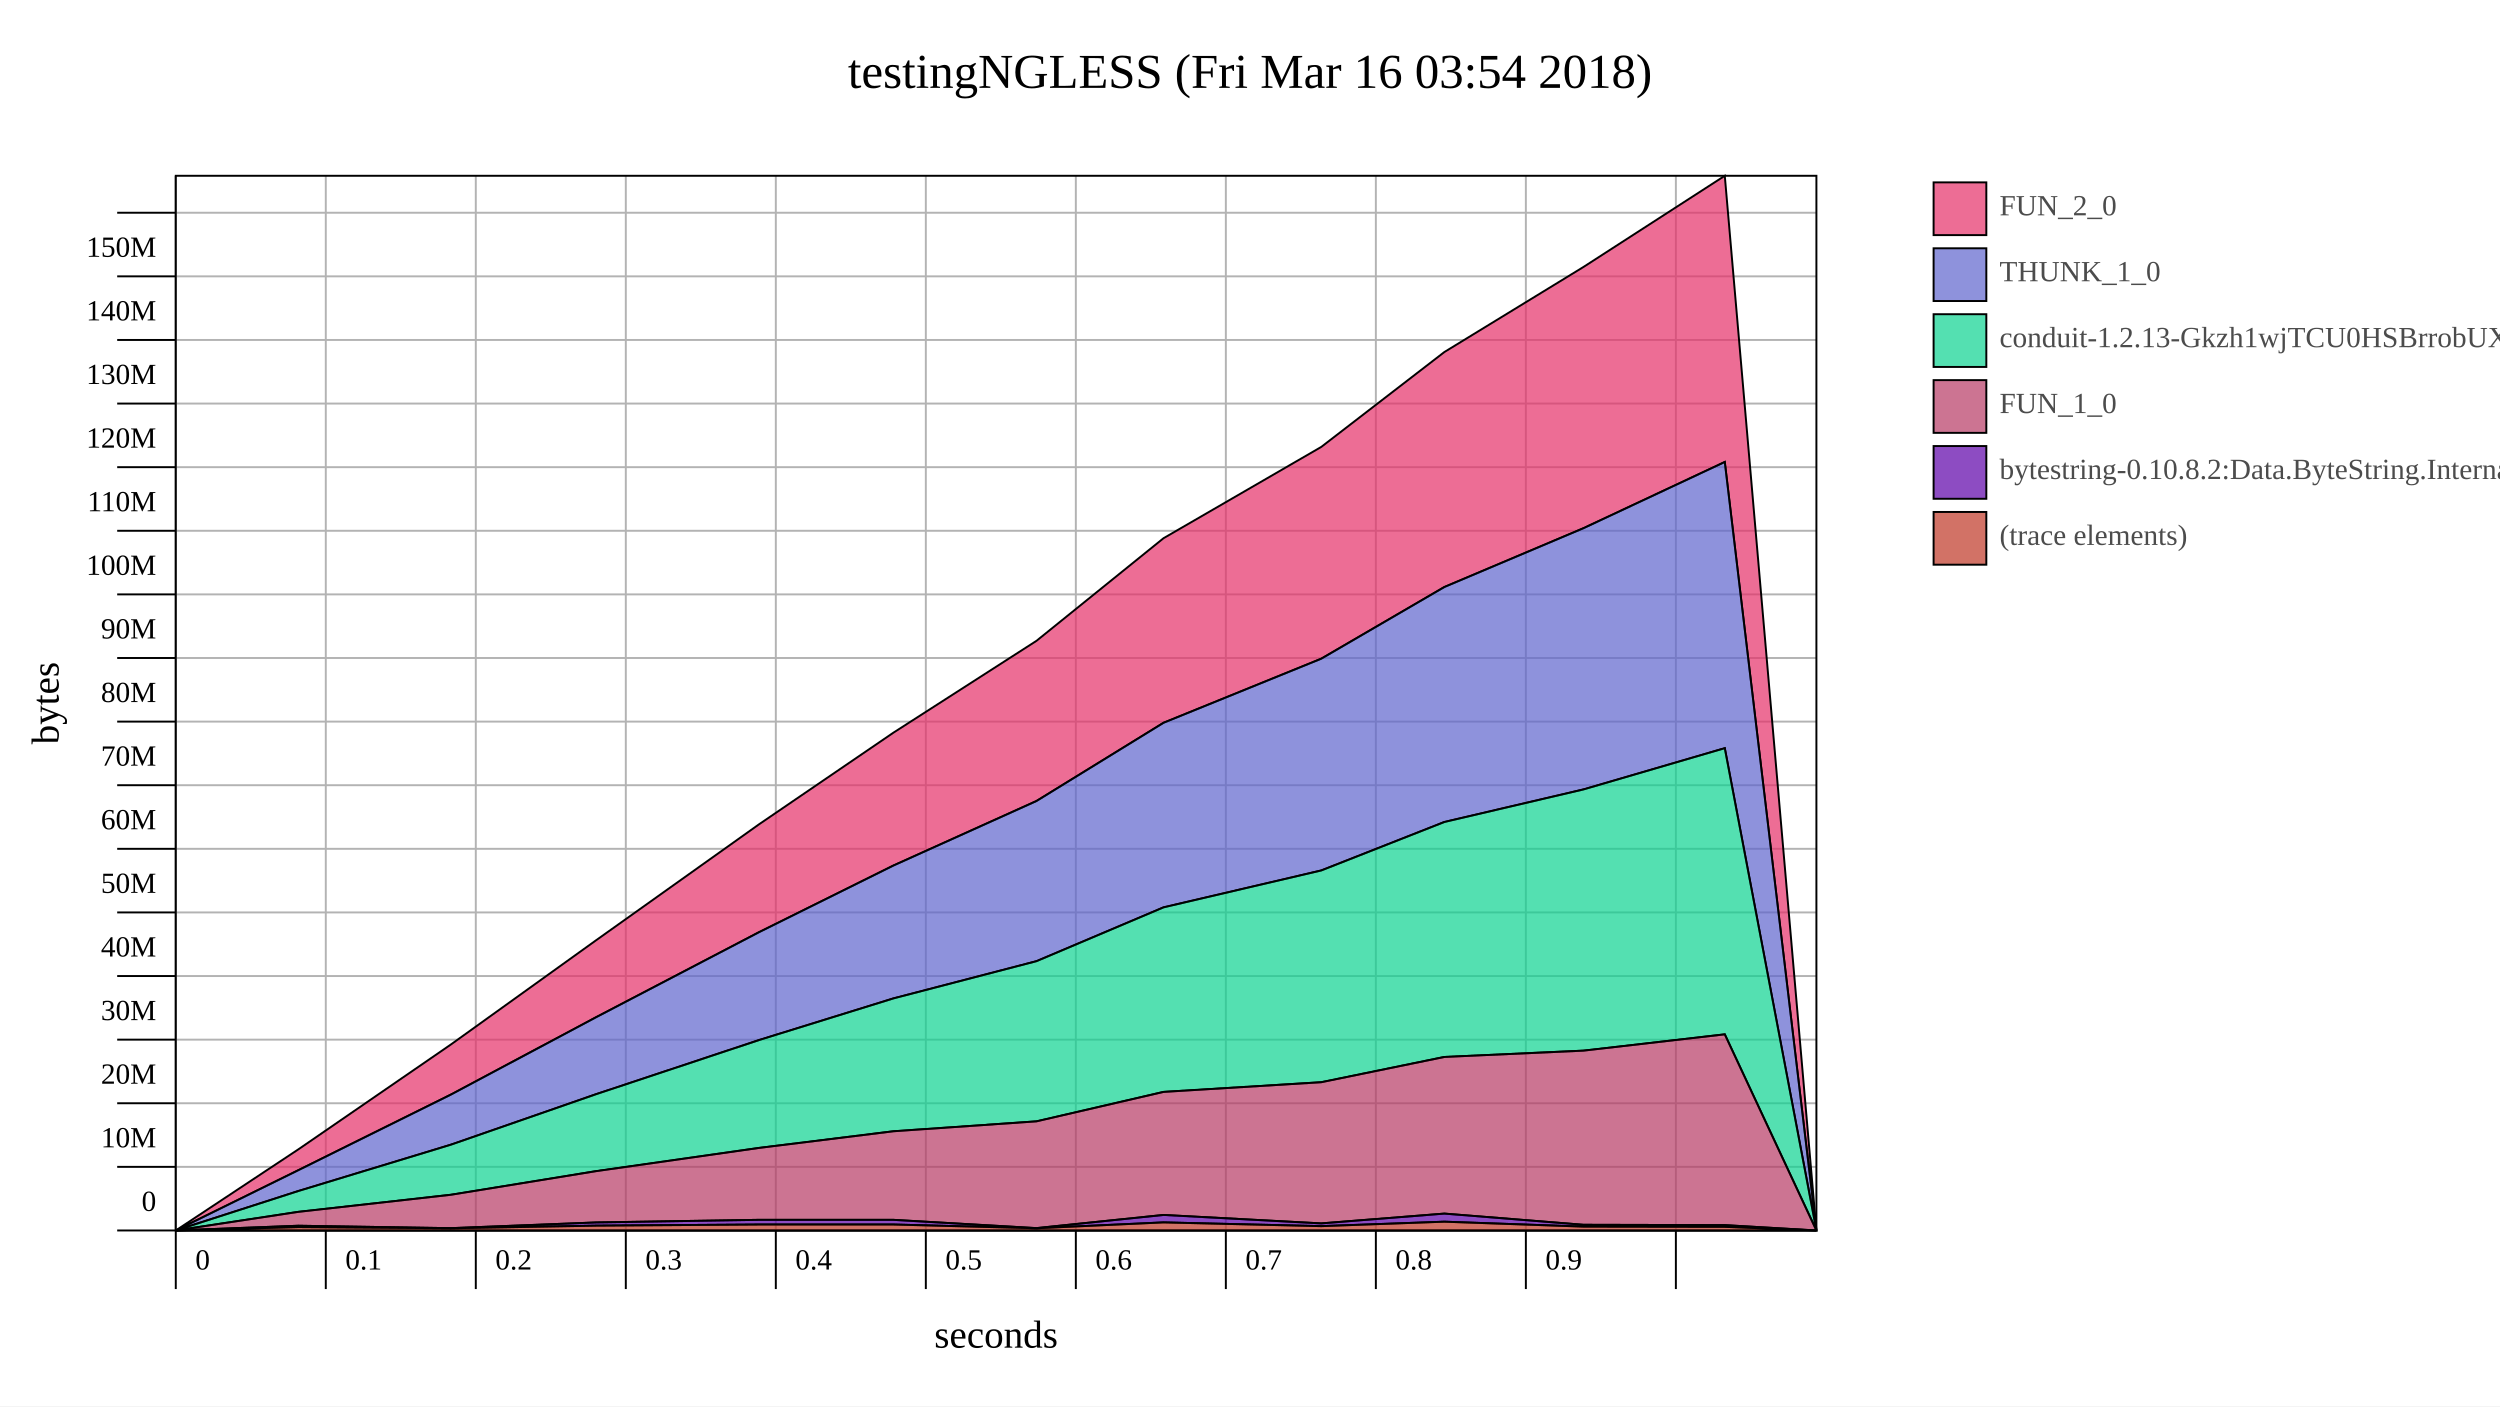
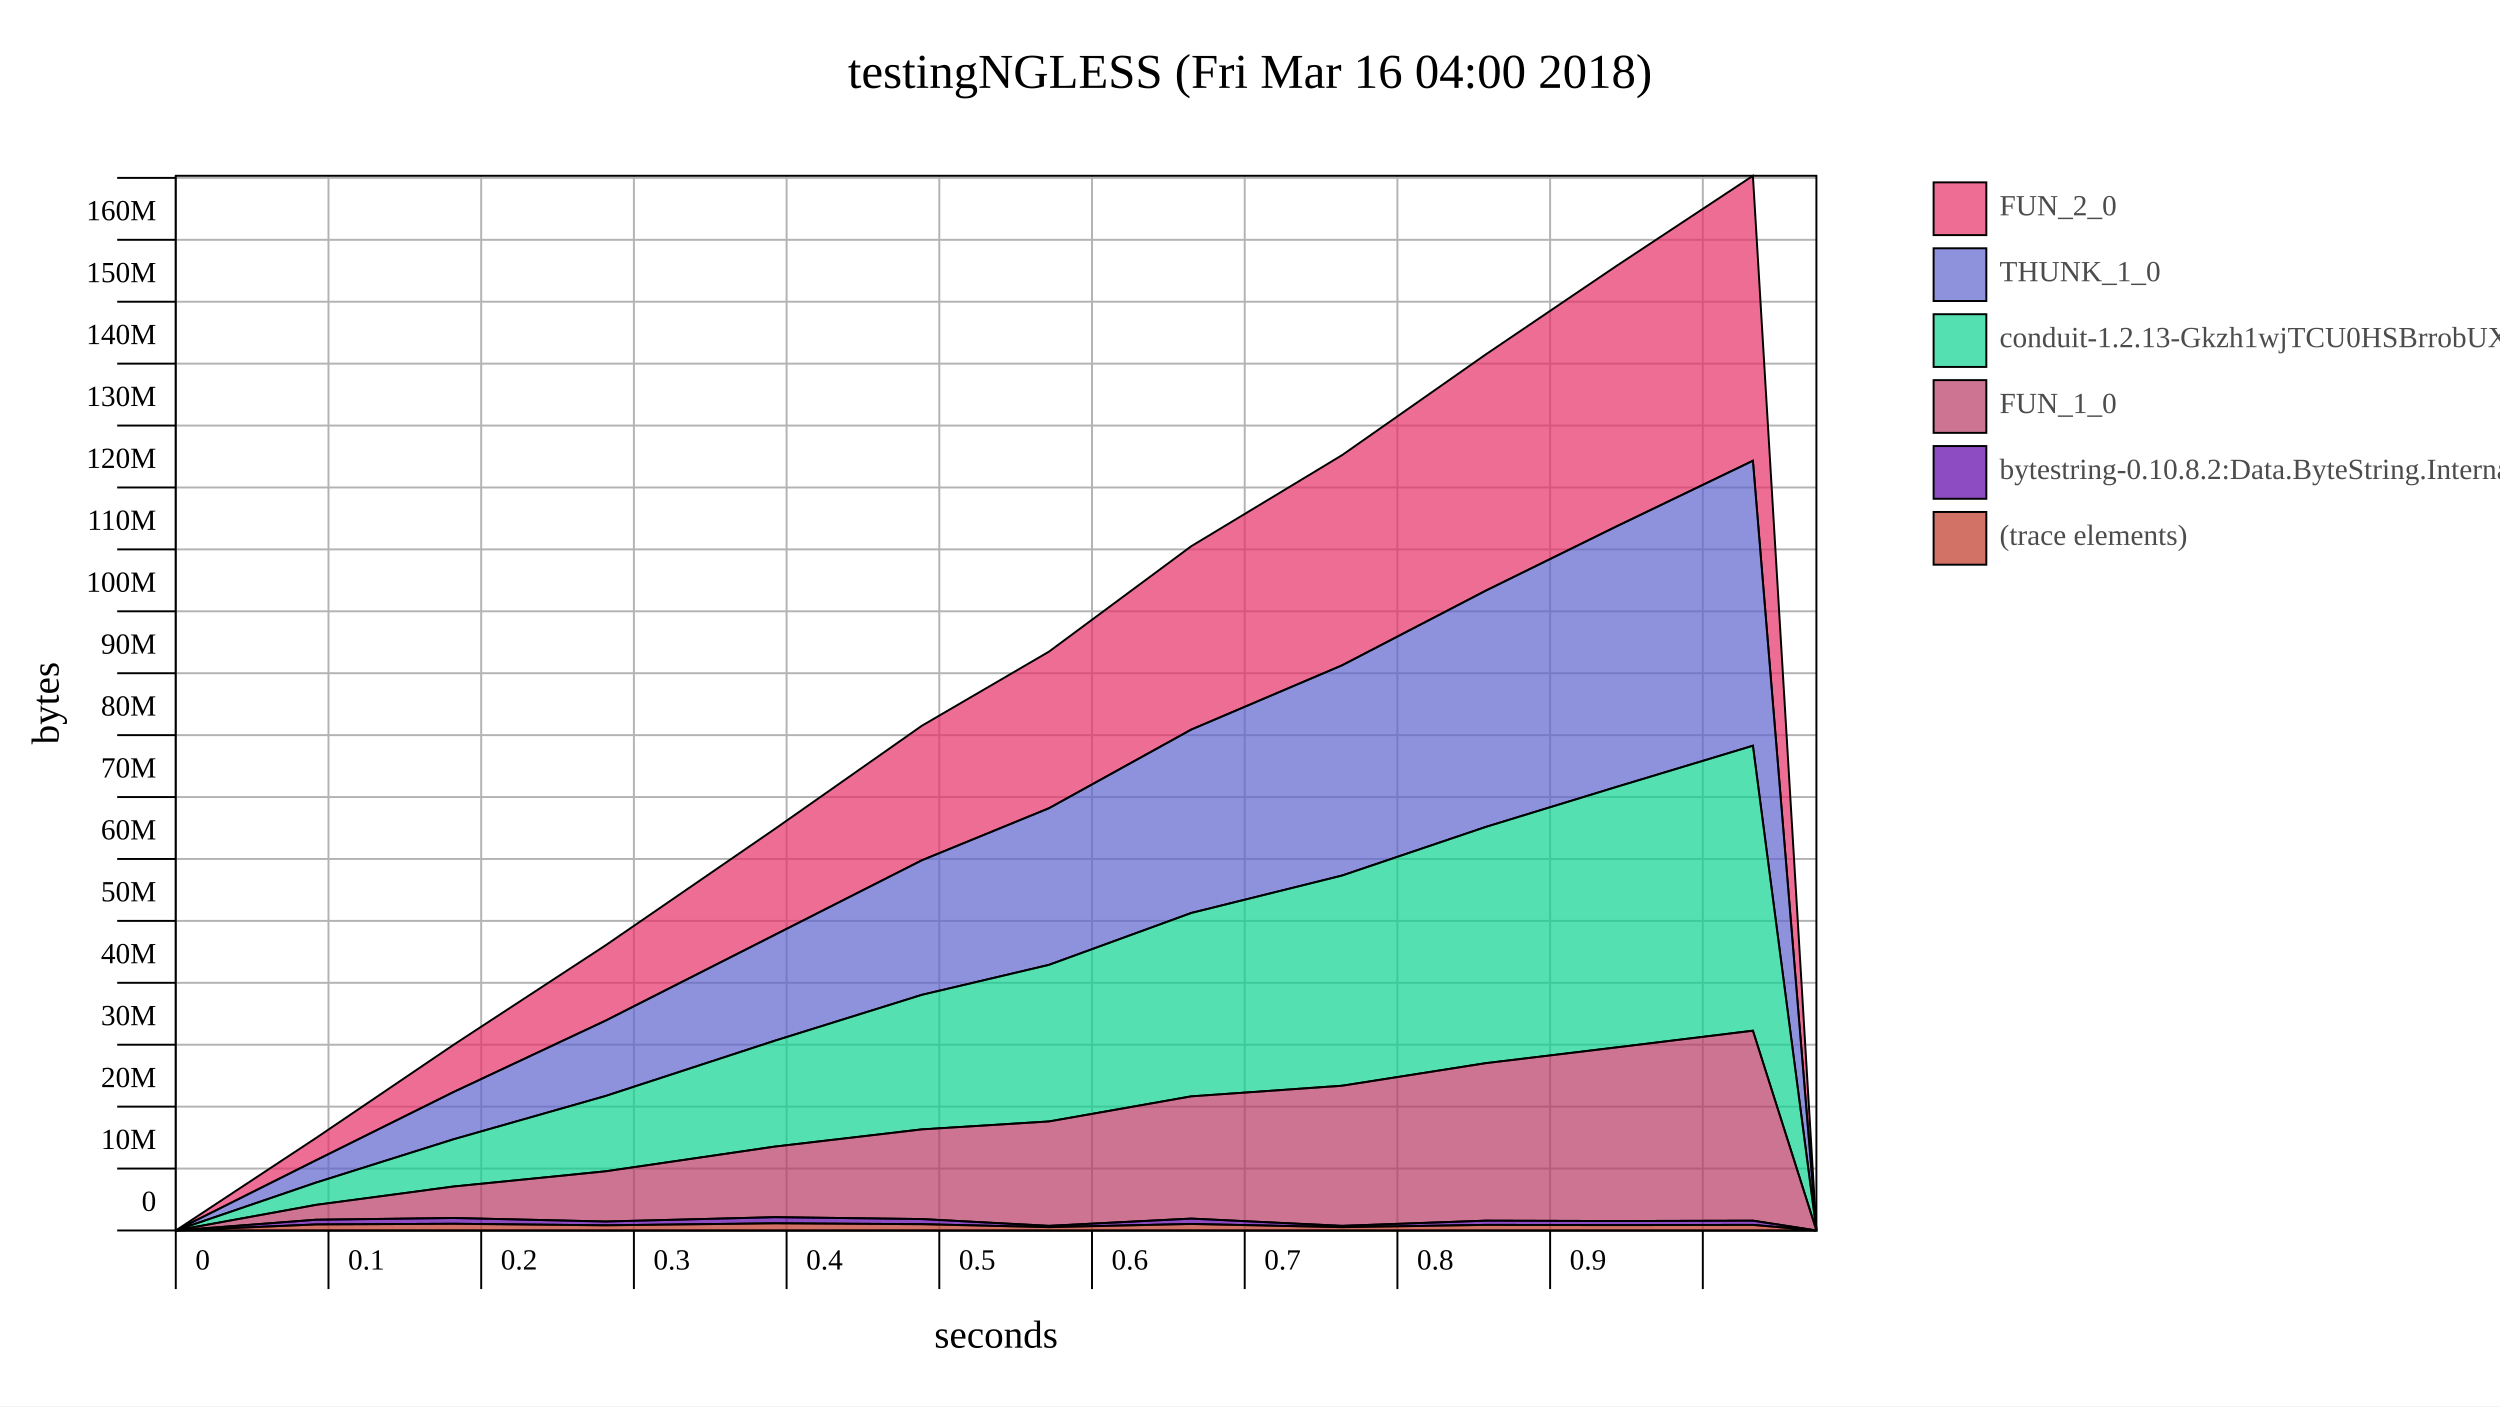
<svg xmlns="http://www.w3.org/2000/svg" version="1.0" width="1280.0" height="720.0">
  <defs>
</defs>
  <g fill="#ffffff">
    <rect x="0.0" y="0.0" width="1280.0" height="720.0" />
  </g>
  <g fill="#000000" stroke="#000000" stroke-width="1.0">
-     <text stroke="none" x="640.0" y="45.0" font-size="25.0" text-anchor="middle">testingNGLESS (Fri Mar 16 03:54 2018)</text>
+     <text stroke="none" x="640.0" y="45.0" font-size="25.0" text-anchor="middle">testingNGLESS (Fri Mar 16 04:00 2018)</text>
    <text stroke="none" transform="translate(30.0,360.0) rotate(-90.0)" font-size="20.0" text-anchor="middle">bytes</text>
    <text stroke="none" x="510.0" y="690.0" font-size="20.0" text-anchor="middle">seconds</text>
    <line x1="60.0" x2="930.0" y1="630.0" y2="630.0" />
    <text stroke="none" x="80.0" y="620.0" font-size="15.0" text-anchor="end">0</text>
-     <line x1="60.0" x2="930.0" y1="597.433" y2="597.433" />
-     <text stroke="none" x="80.0" y="587.433" font-size="15.0" text-anchor="end">10M</text>
-     <line x1="60.0" x2="930.0" y1="564.865" y2="564.865" />
-     <text stroke="none" x="80.0" y="554.865" font-size="15.0" text-anchor="end">20M</text>
-     <line x1="60.0" x2="930.0" y1="532.298" y2="532.298" />
-     <text stroke="none" x="80.0" y="522.298" font-size="15.0" text-anchor="end">30M</text>
-     <line x1="60.0" x2="930.0" y1="499.731" y2="499.731" />
-     <text stroke="none" x="80.0" y="489.731" font-size="15.0" text-anchor="end">40M</text>
-     <line x1="60.0" x2="930.0" y1="467.163" y2="467.163" />
-     <text stroke="none" x="80.0" y="457.163" font-size="15.0" text-anchor="end">50M</text>
-     <line x1="60.0" x2="930.0" y1="434.596" y2="434.596" />
-     <text stroke="none" x="80.0" y="424.596" font-size="15.0" text-anchor="end">60M</text>
-     <line x1="60.0" x2="930.0" y1="402.029" y2="402.029" />
-     <text stroke="none" x="80.0" y="392.029" font-size="15.0" text-anchor="end">70M</text>
-     <line x1="60.0" x2="930.0" y1="369.462" y2="369.462" />
-     <text stroke="none" x="80.0" y="359.462" font-size="15.0" text-anchor="end">80M</text>
-     <line x1="60.0" x2="930.0" y1="336.894" y2="336.894" />
-     <text stroke="none" x="80.0" y="326.894" font-size="15.0" text-anchor="end">90M</text>
-     <line x1="60.0" x2="930.0" y1="304.327" y2="304.327" />
-     <text stroke="none" x="80.0" y="294.327" font-size="15.0" text-anchor="end">100M</text>
-     <line x1="60.0" x2="930.0" y1="271.76" y2="271.76" />
-     <text stroke="none" x="80.0" y="261.76" font-size="15.0" text-anchor="end">110M</text>
-     <line x1="60.0" x2="930.0" y1="239.192" y2="239.192" />
-     <text stroke="none" x="80.0" y="229.192" font-size="15.0" text-anchor="end">120M</text>
-     <line x1="60.0" x2="930.0" y1="206.625" y2="206.625" />
-     <text stroke="none" x="80.0" y="196.625" font-size="15.0" text-anchor="end">130M</text>
-     <line x1="60.0" x2="930.0" y1="174.058" y2="174.058" />
-     <text stroke="none" x="80.0" y="164.058" font-size="15.0" text-anchor="end">140M</text>
-     <line x1="60.0" x2="930.0" y1="141.49" y2="141.49" />
-     <text stroke="none" x="80.0" y="131.49" font-size="15.0" text-anchor="end">150M</text>
-     <line x1="60.0" x2="930.0" y1="108.923" y2="108.923" />
+     <line x1="60.0" x2="930.0" y1="598.299" y2="598.299" />
+     <text stroke="none" x="80.0" y="588.299" font-size="15.0" text-anchor="end">10M</text>
+     <line x1="60.0" x2="930.0" y1="566.598" y2="566.598" />
+     <text stroke="none" x="80.0" y="556.598" font-size="15.0" text-anchor="end">20M</text>
+     <line x1="60.0" x2="930.0" y1="534.896" y2="534.896" />
+     <text stroke="none" x="80.0" y="524.896" font-size="15.0" text-anchor="end">30M</text>
+     <line x1="60.0" x2="930.0" y1="503.195" y2="503.195" />
+     <text stroke="none" x="80.0" y="493.195" font-size="15.0" text-anchor="end">40M</text>
+     <line x1="60.0" x2="930.0" y1="471.494" y2="471.494" />
+     <text stroke="none" x="80.0" y="461.494" font-size="15.0" text-anchor="end">50M</text>
+     <line x1="60.0" x2="930.0" y1="439.793" y2="439.793" />
+     <text stroke="none" x="80.0" y="429.793" font-size="15.0" text-anchor="end">60M</text>
+     <line x1="60.0" x2="930.0" y1="408.092" y2="408.092" />
+     <text stroke="none" x="80.0" y="398.092" font-size="15.0" text-anchor="end">70M</text>
+     <line x1="60.0" x2="930.0" y1="376.391" y2="376.391" />
+     <text stroke="none" x="80.0" y="366.391" font-size="15.0" text-anchor="end">80M</text>
+     <line x1="60.0" x2="930.0" y1="344.69" y2="344.69" />
+     <text stroke="none" x="80.0" y="334.69" font-size="15.0" text-anchor="end">90M</text>
+     <line x1="60.0" x2="930.0" y1="312.988" y2="312.988" />
+     <text stroke="none" x="80.0" y="302.988" font-size="15.0" text-anchor="end">100M</text>
+     <line x1="60.0" x2="930.0" y1="281.287" y2="281.287" />
+     <text stroke="none" x="80.0" y="271.287" font-size="15.0" text-anchor="end">110M</text>
+     <line x1="60.0" x2="930.0" y1="249.586" y2="249.586" />
+     <text stroke="none" x="80.0" y="239.586" font-size="15.0" text-anchor="end">120M</text>
+     <line x1="60.0" x2="930.0" y1="217.885" y2="217.885" />
+     <text stroke="none" x="80.0" y="207.885" font-size="15.0" text-anchor="end">130M</text>
+     <line x1="60.0" x2="930.0" y1="186.184" y2="186.184" />
+     <text stroke="none" x="80.0" y="176.184" font-size="15.0" text-anchor="end">140M</text>
+     <line x1="60.0" x2="930.0" y1="154.483" y2="154.483" />
+     <text stroke="none" x="80.0" y="144.483" font-size="15.0" text-anchor="end">150M</text>
+     <line x1="60.0" x2="930.0" y1="122.782" y2="122.782" />
+     <text stroke="none" x="80.0" y="112.782" font-size="15.0" text-anchor="end">160M</text>
+     <line x1="60.0" x2="930.0" y1="91.08" y2="91.08" />
    <line x1="90.0" x2="90.0" y1="660.0" y2="90.0" />
    <text stroke="none" x="100.0" y="650.0" font-size="15.0" text-anchor="start">0</text>
-     <line x1="166.805" x2="166.805" y1="660.0" y2="90.0" />
-     <text stroke="none" x="176.805" y="650.0" font-size="15.0" text-anchor="start">0.1</text>
-     <line x1="243.609" x2="243.609" y1="660.0" y2="90.0" />
-     <text stroke="none" x="253.609" y="650.0" font-size="15.0" text-anchor="start">0.2</text>
-     <line x1="320.414" x2="320.414" y1="660.0" y2="90.0" />
-     <text stroke="none" x="330.414" y="650.0" font-size="15.0" text-anchor="start">0.3</text>
-     <line x1="397.218" x2="397.218" y1="660.0" y2="90.0" />
-     <text stroke="none" x="407.218" y="650.0" font-size="15.0" text-anchor="start">0.4</text>
-     <line x1="474.023" x2="474.023" y1="660.0" y2="90.0" />
-     <text stroke="none" x="484.023" y="650.0" font-size="15.0" text-anchor="start">0.5</text>
-     <line x1="550.827" x2="550.827" y1="660.0" y2="90.0" />
-     <text stroke="none" x="560.827" y="650.0" font-size="15.0" text-anchor="start">0.6</text>
-     <line x1="627.632" x2="627.632" y1="660.0" y2="90.0" />
-     <text stroke="none" x="637.632" y="650.0" font-size="15.0" text-anchor="start">0.7</text>
-     <line x1="704.437" x2="704.437" y1="660.0" y2="90.0" />
-     <text stroke="none" x="714.437" y="650.0" font-size="15.0" text-anchor="start">0.8</text>
-     <line x1="781.241" x2="781.241" y1="660.0" y2="90.0" />
-     <text stroke="none" x="791.241" y="650.0" font-size="15.0" text-anchor="start">0.9</text>
-     <line x1="858.046" x2="858.046" y1="660.0" y2="90.0" />
+     <line x1="168.184" x2="168.184" y1="660.0" y2="90.0" />
+     <text stroke="none" x="178.184" y="650.0" font-size="15.0" text-anchor="start">0.1</text>
+     <line x1="246.369" x2="246.369" y1="660.0" y2="90.0" />
+     <text stroke="none" x="256.369" y="650.0" font-size="15.0" text-anchor="start">0.2</text>
+     <line x1="324.553" x2="324.553" y1="660.0" y2="90.0" />
+     <text stroke="none" x="334.553" y="650.0" font-size="15.0" text-anchor="start">0.3</text>
+     <line x1="402.738" x2="402.738" y1="660.0" y2="90.0" />
+     <text stroke="none" x="412.738" y="650.0" font-size="15.0" text-anchor="start">0.4</text>
+     <line x1="480.922" x2="480.922" y1="660.0" y2="90.0" />
+     <text stroke="none" x="490.922" y="650.0" font-size="15.0" text-anchor="start">0.5</text>
+     <line x1="559.106" x2="559.106" y1="660.0" y2="90.0" />
+     <text stroke="none" x="569.106" y="650.0" font-size="15.0" text-anchor="start">0.6</text>
+     <line x1="637.291" x2="637.291" y1="660.0" y2="90.0" />
+     <text stroke="none" x="647.291" y="650.0" font-size="15.0" text-anchor="start">0.7</text>
+     <line x1="715.475" x2="715.475" y1="660.0" y2="90.0" />
+     <text stroke="none" x="725.475" y="650.0" font-size="15.0" text-anchor="start">0.8</text>
+     <line x1="793.66" x2="793.66" y1="660.0" y2="90.0" />
+     <text stroke="none" x="803.66" y="650.0" font-size="15.0" text-anchor="start">0.9</text>
+     <line x1="871.844" x2="871.844" y1="660.0" y2="90.0" />
    <g fill-opacity="0.7">
      <g fill="#ffffff">
        <rect x="90.0" y="90.0" width="840.0" height="540.0" />
      </g>
      <g fill="#e63068">
-         <path d="M 90.0,630.0 L 152.74,599.141 L 230.836,560.437 L 305.229,520.803 L 388.592,477.292 L 457.425,443.157 L 530.672,410.116 L 595.728,370.065 L 676.477,337.255 L 739.526,300.546 L 810.751,270.43 L 883.087,236.532 L 930.0,630.0 L 930.0,630.0 L 883.087,90.0 L 810.751,136.675 L 739.526,180.234 L 676.477,228.828 L 595.728,275.565 L 530.672,328.106 L 457.425,375.127 L 388.592,422.065 L 305.229,481.393 L 230.836,534.791 L 152.74,588.478 L 90.0,630.0 L 90.0,630.0 Z" />
+         <path d="M 90.0,630.0 L 161.832,594.05 L 232.339,559.06 L 310.036,522.577 L 396.854,478.556 L 472.013,440.458 L 537.063,413.82 L 609.94,373.54 L 687.087,340.674 L 760.809,302.381 L 827.736,269.479 L 897.486,235.91 L 930.0,630.0 L 930.0,630.0 L 897.486,90.0 L 827.736,136.084 L 760.809,181.401 L 687.087,233.056 L 609.94,279.642 L 537.063,333.634 L 472.013,371.565 L 396.854,424.315 L 310.036,484.009 L 232.339,534.851 L 161.832,582.629 L 90.0,630.0 L 90.0,630.0 Z" />
      </g>
      <g fill="#5e65cd">
-         <path d="M 90.0,630.0 L 152.74,609.805 L 230.836,586.082 L 305.229,560.212 L 388.592,532.518 L 457.425,511.185 L 530.672,492.123 L 595.728,464.563 L 676.477,445.678 L 739.526,420.854 L 810.751,404.182 L 883.087,383.06 L 930.0,630.0 L 930.0,630.0 L 883.087,236.532 L 810.751,270.43 L 739.526,300.546 L 676.477,337.255 L 595.728,370.065 L 530.672,410.116 L 457.425,443.157 L 388.592,477.292 L 305.229,520.803 L 230.836,560.437 L 152.74,599.141 L 90.0,630.0 L 90.0,630.0 Z" />
+         <path d="M 90.0,630.0 L 161.832,605.471 L 232.339,583.269 L 310.036,561.145 L 396.854,532.797 L 472.013,509.349 L 537.063,494.003 L 609.94,467.436 L 687.087,448.288 L 760.809,423.357 L 827.736,402.87 L 897.486,381.815 L 930.0,630.0 L 930.0,630.0 L 897.486,235.91 L 827.736,269.479 L 760.809,302.381 L 687.087,340.674 L 609.94,373.54 L 537.063,413.82 L 472.013,440.458 L 396.854,478.556 L 310.036,522.577 L 232.339,559.06 L 161.832,594.05 L 90.0,630.0 L 90.0,630.0 Z" />
      </g>
      <g fill="#0cd390">
-         <path d="M 90.0,630.0 L 152.74,620.467 L 230.836,611.725 L 305.229,599.619 L 388.592,587.741 L 457.425,579.21 L 530.672,574.128 L 595.728,559.057 L 676.477,554.098 L 739.526,541.158 L 810.751,537.928 L 883.087,529.582 L 930.0,630.0 L 930.0,630.0 L 883.087,383.06 L 810.751,404.182 L 739.526,420.854 L 676.477,445.678 L 595.728,464.563 L 530.672,492.123 L 457.425,511.185 L 388.592,532.518 L 305.229,560.212 L 230.836,586.082 L 152.74,609.805 L 90.0,630.0 L 90.0,630.0 Z" />
+         <path d="M 90.0,630.0 L 161.832,616.89 L 232.339,607.477 L 310.036,599.711 L 396.854,587.034 L 472.013,578.237 L 537.063,574.183 L 609.94,561.328 L 687.087,555.899 L 760.809,544.329 L 827.736,536.256 L 897.486,527.715 L 930.0,630.0 L 930.0,630.0 L 897.486,381.815 L 827.736,402.87 L 760.809,423.357 L 687.087,448.288 L 609.94,467.436 L 537.063,494.003 L 472.013,509.349 L 396.854,532.797 L 310.036,561.145 L 232.339,583.269 L 161.832,605.471 L 90.0,630.0 L 90.0,630.0 Z" />
      </g>
      <g fill="#b73964">
-         <path d="M 90.0,630.0 L 152.74,627.576 L 230.836,628.822 L 305.229,625.891 L 388.592,624.557 L 457.425,624.561 L 530.672,628.798 L 595.728,622.053 L 676.477,626.378 L 739.526,621.362 L 810.751,627.093 L 883.087,627.264 L 930.0,630.0 L 930.0,630.0 L 883.087,529.582 L 810.751,537.928 L 739.526,541.158 L 676.477,554.098 L 595.728,559.057 L 530.672,574.128 L 457.425,579.21 L 388.592,587.741 L 305.229,599.619 L 230.836,611.725 L 152.74,620.467 L 90.0,630.0 L 90.0,630.0 Z" />
+         <path d="M 90.0,630.0 L 161.832,624.504 L 232.339,623.616 L 310.036,625.422 L 396.854,623.193 L 472.013,624.163 L 537.063,627.637 L 609.94,623.923 L 687.087,627.64 L 760.809,624.978 L 827.736,625.18 L 897.486,624.983 L 930.0,630.0 L 930.0,630.0 L 897.486,527.715 L 827.736,536.256 L 760.809,544.329 L 687.087,555.899 L 609.94,561.328 L 537.063,574.183 L 472.013,578.237 L 396.854,587.034 L 310.036,599.711 L 232.339,607.477 L 161.832,616.89 L 90.0,630.0 L 90.0,630.0 Z" />
      </g>
      <g fill="#5d01a8">
-         <path d="M 90.0,630.0 L 152.74,628.272 L 230.836,628.872 L 305.229,627.537 L 388.592,626.95 L 457.425,626.948 L 530.672,628.87 L 595.728,625.866 L 676.477,627.788 L 739.526,625.505 L 810.751,628.027 L 883.087,628.147 L 930.0,630.0 L 930.0,630.0 L 883.087,627.264 L 810.751,627.093 L 739.526,621.362 L 676.477,626.378 L 595.728,622.053 L 530.672,628.798 L 457.425,624.561 L 388.592,624.557 L 305.229,625.891 L 230.836,628.822 L 152.74,627.576 L 90.0,630.0 L 90.0,630.0 Z" />
+         <path d="M 90.0,630.0 L 161.832,626.916 L 232.339,626.564 L 310.036,627.369 L 396.854,626.329 L 472.013,626.784 L 537.063,628.302 L 609.94,626.665 L 687.087,628.315 L 760.809,627.145 L 827.736,627.261 L 897.486,627.144 L 930.0,630.0 L 930.0,630.0 L 897.486,624.983 L 827.736,625.18 L 760.809,624.978 L 687.087,627.64 L 609.94,623.923 L 537.063,627.637 L 472.013,624.163 L 396.854,623.193 L 310.036,625.422 L 232.339,623.616 L 161.832,624.504 L 90.0,630.0 L 90.0,630.0 Z" />
      </g>
      <g fill="#bf3725">
-         <path d="M 90.0,630.0 L 152.74,630.0 L 230.836,630.0 L 305.229,630.0 L 388.592,630.0 L 457.425,630.0 L 530.672,630.0 L 595.728,630.0 L 676.477,630.0 L 739.526,630.0 L 810.751,630.0 L 883.087,630.0 L 930.0,630.0 L 930.0,630.0 L 883.087,628.147 L 810.751,628.027 L 739.526,625.505 L 676.477,627.788 L 595.728,625.866 L 530.672,628.87 L 457.425,626.948 L 388.592,626.95 L 305.229,627.537 L 230.836,628.872 L 152.74,628.272 L 90.0,630.0 L 90.0,630.0 Z" />
+         <path d="M 90.0,630.0 L 161.832,630.0 L 232.339,630.0 L 310.036,630.0 L 396.854,630.0 L 472.013,630.0 L 537.063,630.0 L 609.94,630.0 L 687.087,630.0 L 760.809,630.0 L 827.736,630.0 L 897.486,630.0 L 930.0,630.0 L 930.0,630.0 L 897.486,627.144 L 827.736,627.261 L 760.809,627.145 L 687.087,628.315 L 609.94,626.665 L 537.063,628.302 L 472.013,626.784 L 396.854,626.329 L 310.036,627.369 L 232.339,626.564 L 161.832,626.916 L 90.0,630.0 L 90.0,630.0 Z" />
      </g>
      <g fill="#e63068">
        <rect x="990.0" y="93.375" width="27.0" height="27.0" />
      </g>
      <text stroke="none" x="1023.75" y="110.25" font-size="15.0" text-anchor="start">FUN_2_0</text>
      <g fill="#5e65cd">
        <rect x="990.0" y="127.125" width="27.0" height="27.0" />
      </g>
      <text stroke="none" x="1023.75" y="144.0" font-size="15.0" text-anchor="start">THUNK_1_0</text>
      <g fill="#0cd390">
        <rect x="990.0" y="160.875" width="27.0" height="27.0" />
      </g>
      <text stroke="none" x="1023.75" y="177.75" font-size="15.0" text-anchor="start">conduit-1.2.13-Gkzh1wjTCU0HSBrrobUX8c:Data.Conduit.Internal.Pipe.NeedInput</text>
      <g fill="#b73964">
        <rect x="990.0" y="194.625" width="27.0" height="27.0" />
      </g>
      <text stroke="none" x="1023.75" y="211.5" font-size="15.0" text-anchor="start">FUN_1_0</text>
      <g fill="#5d01a8">
        <rect x="990.0" y="228.375" width="27.0" height="27.0" />
      </g>
      <text stroke="none" x="1023.75" y="245.25" font-size="15.0" text-anchor="start">bytestring-0.10.8.2:Data.ByteString.Internal.PS</text>
      <g fill="#bf3725">
        <rect x="990.0" y="262.125" width="27.0" height="27.0" />
      </g>
      <text stroke="none" x="1023.75" y="279.0" font-size="15.0" text-anchor="start">(trace elements)</text>
    </g>
  </g>
</svg>
